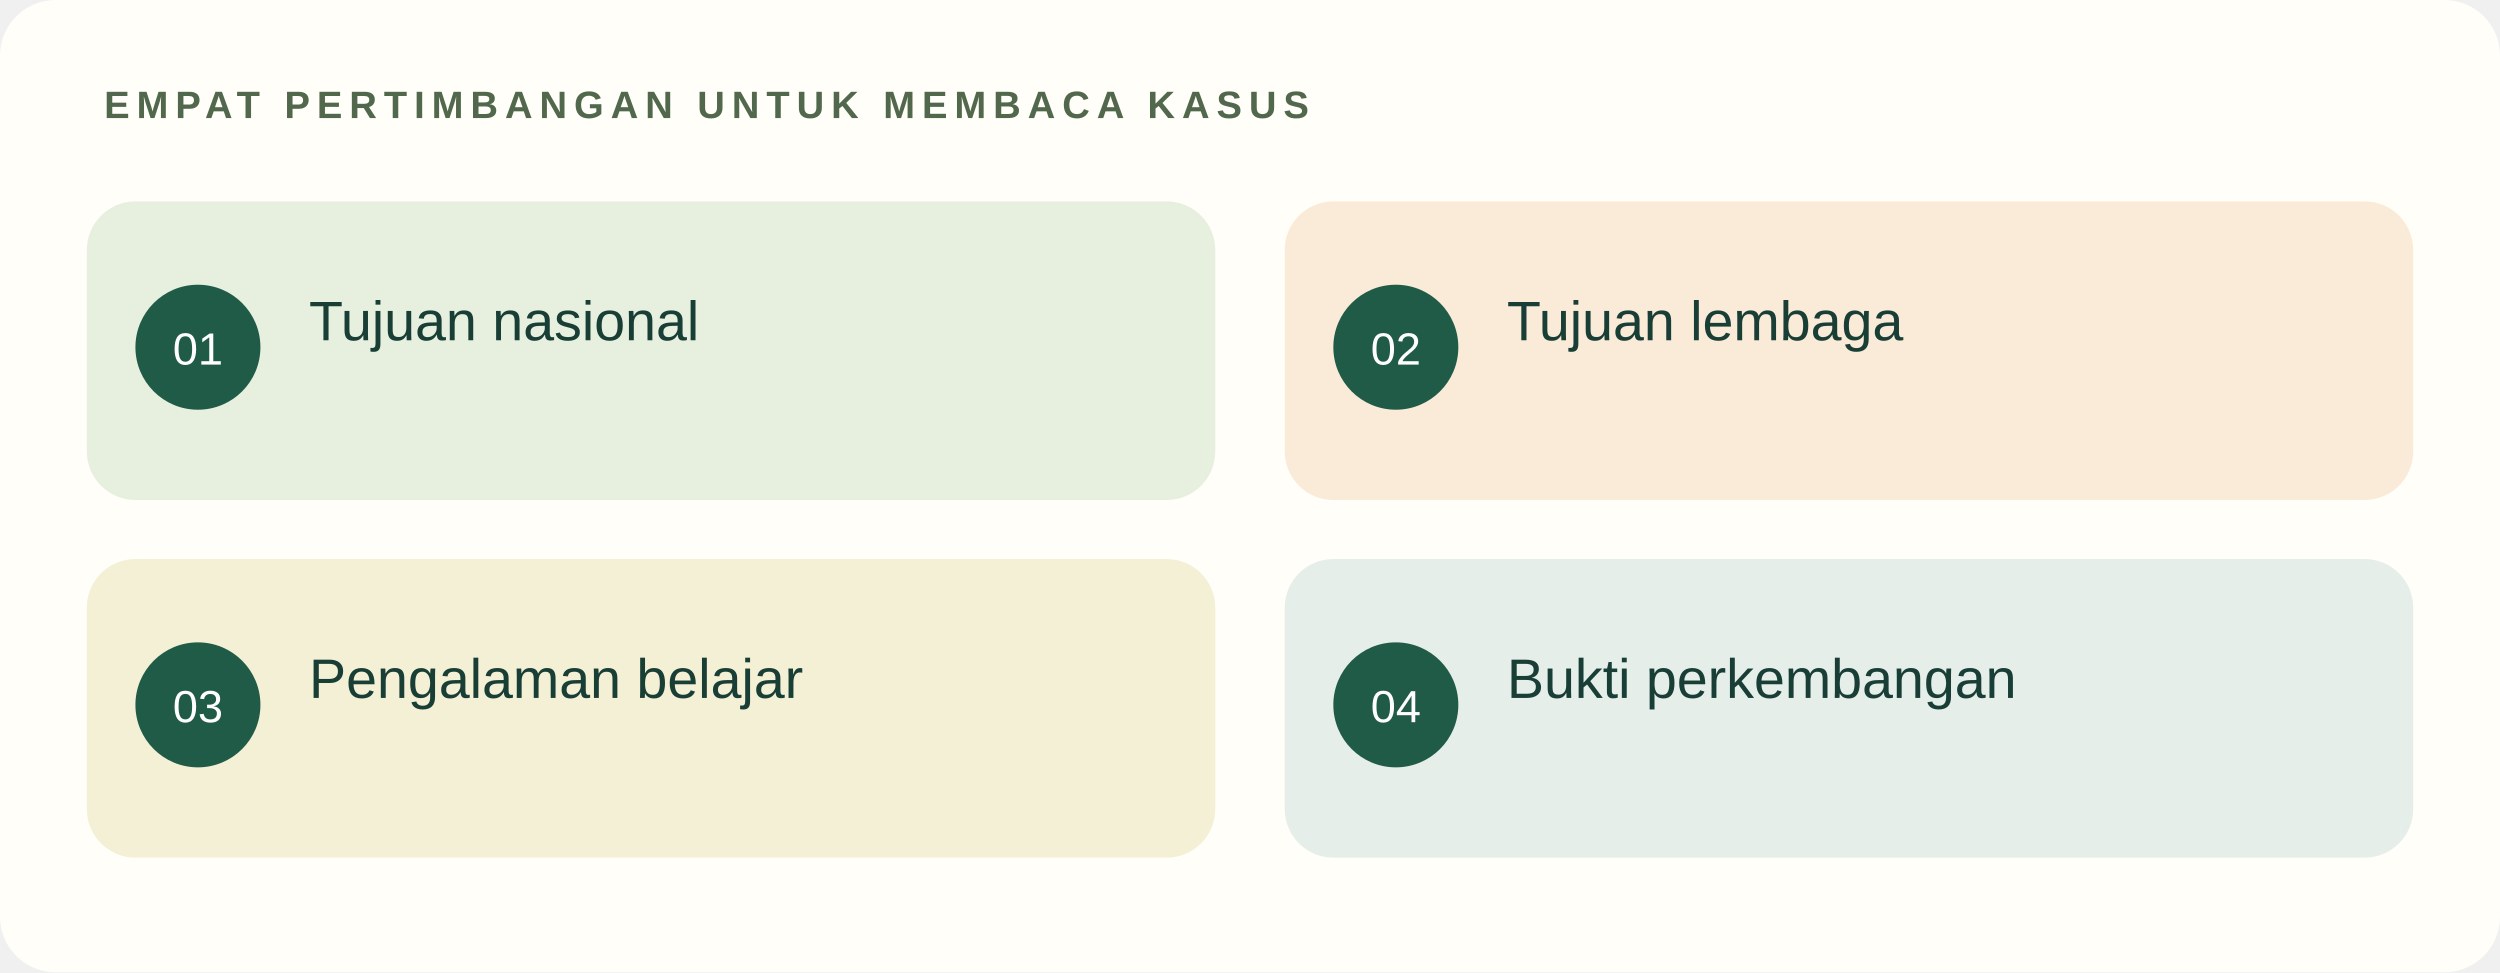
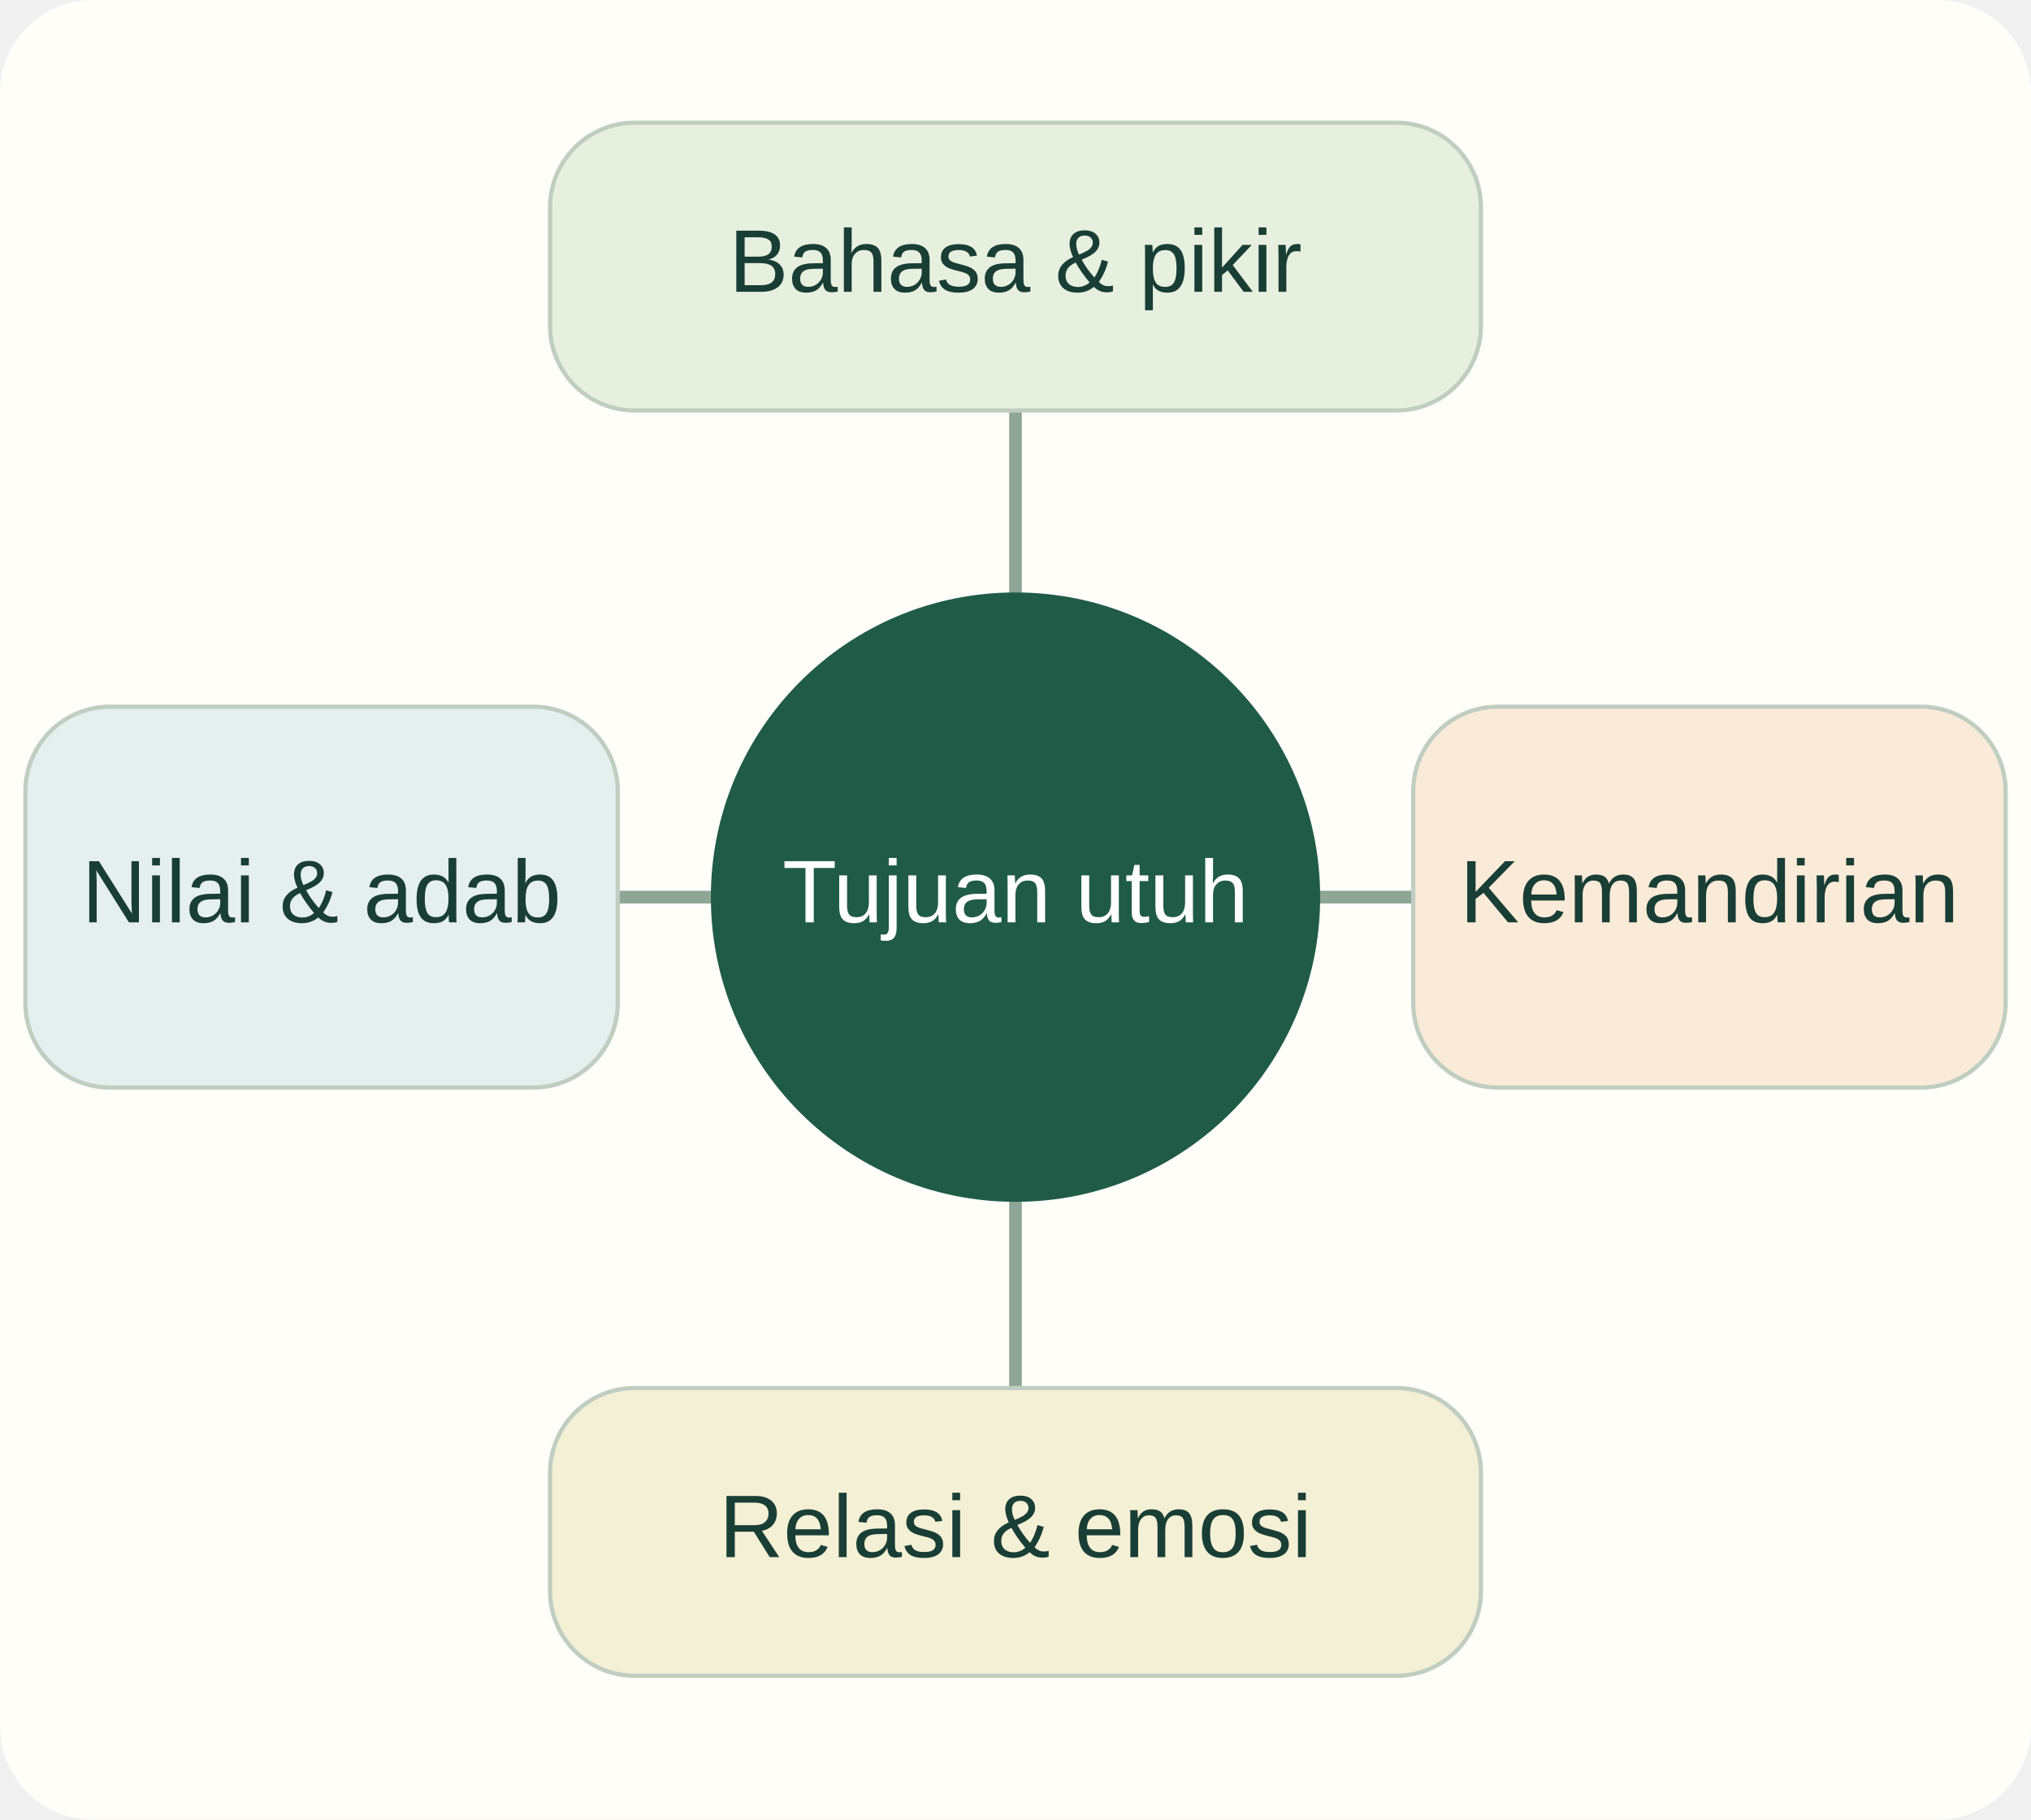
- <svg xmlns="http://www.w3.org/2000/svg" viewBox="0 0 720 280" role="img">
-   <rect width="720" height="280" rx="16" fill="#fffef9" />
-   <text x="30" y="34" font-family="Arial,sans-serif" font-size="11" font-weight="bold" letter-spacing="2" fill="#52684c">EMPAT PERTIMBANGAN UNTUK MEMBACA KASUS</text>
-   <rect x="25" y="58" width="325" height="86" rx="14" fill="#e7f0df" />
-   <circle cx="57" cy="100" r="18" fill="#205b48" />
-   <text x="57" y="105" text-anchor="middle" font-family="Arial" font-size="13" fill="white">01</text>
-   <text x="89" y="98" font-family="Arial,sans-serif" font-size="16" fill="#193e36">Tujuan nasional</text>
-   <rect x="370" y="58" width="325" height="86" rx="14" fill="#faebd8" />
-   <circle cx="402" cy="100" r="18" fill="#205b48" />
-   <text x="402" y="105" text-anchor="middle" font-family="Arial" font-size="13" fill="white">02</text>
-   <text x="434" y="98" font-family="Arial,sans-serif" font-size="16" fill="#193e36">Tujuan lembaga</text>
-   <rect x="25" y="161" width="325" height="86" rx="14" fill="#f4f0d5" />
-   <circle cx="57" cy="203" r="18" fill="#205b48" />
-   <text x="57" y="208" text-anchor="middle" font-family="Arial" font-size="13" fill="white">03</text>
-   <text x="89" y="201" font-family="Arial,sans-serif" font-size="16" fill="#193e36">Pengalaman belajar</text>
-   <rect x="370" y="161" width="325" height="86" rx="14" fill="#e6eeea" />
-   <circle cx="402" cy="203" r="18" fill="#205b48" />
-   <text x="402" y="208" text-anchor="middle" font-family="Arial" font-size="13" fill="white">04</text>
-   <text x="434" y="201" font-family="Arial,sans-serif" font-size="16" fill="#193e36">Bukti perkembangan</text>
+ <svg xmlns="http://www.w3.org/2000/svg" viewBox="0 0 480 430" role="img" aria-labelledby="title desc">
+   <defs>
+     <marker id="arrow" viewBox="0 0 10 10" refX="8" refY="5" markerWidth="6" markerHeight="6" orient="auto-start-reverse">
+       <path d="M0 0 L10 5 L0 10" fill="#205b48" />
+     </marker>
+   </defs>
+   <rect width="480" height="430" rx="22" fill="#fffef9" />
+   <path d="M240,212 L240,63" stroke="#8ea695" stroke-width="3" />
+   <path d="M240,212 L365,212" stroke="#8ea695" stroke-width="3" />
+   <path d="M240,212 L240,362" stroke="#8ea695" stroke-width="3" />
+   <path d="M240,212 L115,212" stroke="#8ea695" stroke-width="3" />
+   <circle cx="240" cy="212" r="72" fill="#205b48" />
+   <text x="240" y="212.0" text-anchor="middle" dominant-baseline="middle" font-family="Arial,sans-serif" font-size="21" fill="white">Tujuan utuh</text>
+   <rect x="130.0" y="29.0" width="220" height="68" rx="20" fill="#e7f0df" stroke="#c0cec1" />
+   <text x="240" y="63.0" text-anchor="middle" dominant-baseline="middle" font-family="Arial,sans-serif" font-size="21" fill="#193e36">Bahasa &amp; pikir</text>
+   <rect x="334.0" y="167.0" width="140" height="90" rx="20" fill="#faebd8" stroke="#c0cec1" />
+   <text x="404" y="212.0" text-anchor="middle" dominant-baseline="middle" font-family="Arial,sans-serif" font-size="21" fill="#193e36">Kemandirian</text>
+   <rect x="130.0" y="328.0" width="220" height="68" rx="20" fill="#f4f0d5" stroke="#c0cec1" />
+   <text x="240" y="362.0" text-anchor="middle" dominant-baseline="middle" font-family="Arial,sans-serif" font-size="21" fill="#193e36">Relasi &amp; emosi</text>
+   <rect x="6.0" y="167.0" width="140" height="90" rx="20" fill="#e4efee" stroke="#c0cec1" />
+   <text x="76" y="212.0" text-anchor="middle" dominant-baseline="middle" font-family="Arial,sans-serif" font-size="21" fill="#193e36">Nilai &amp; adab</text>
</svg>
